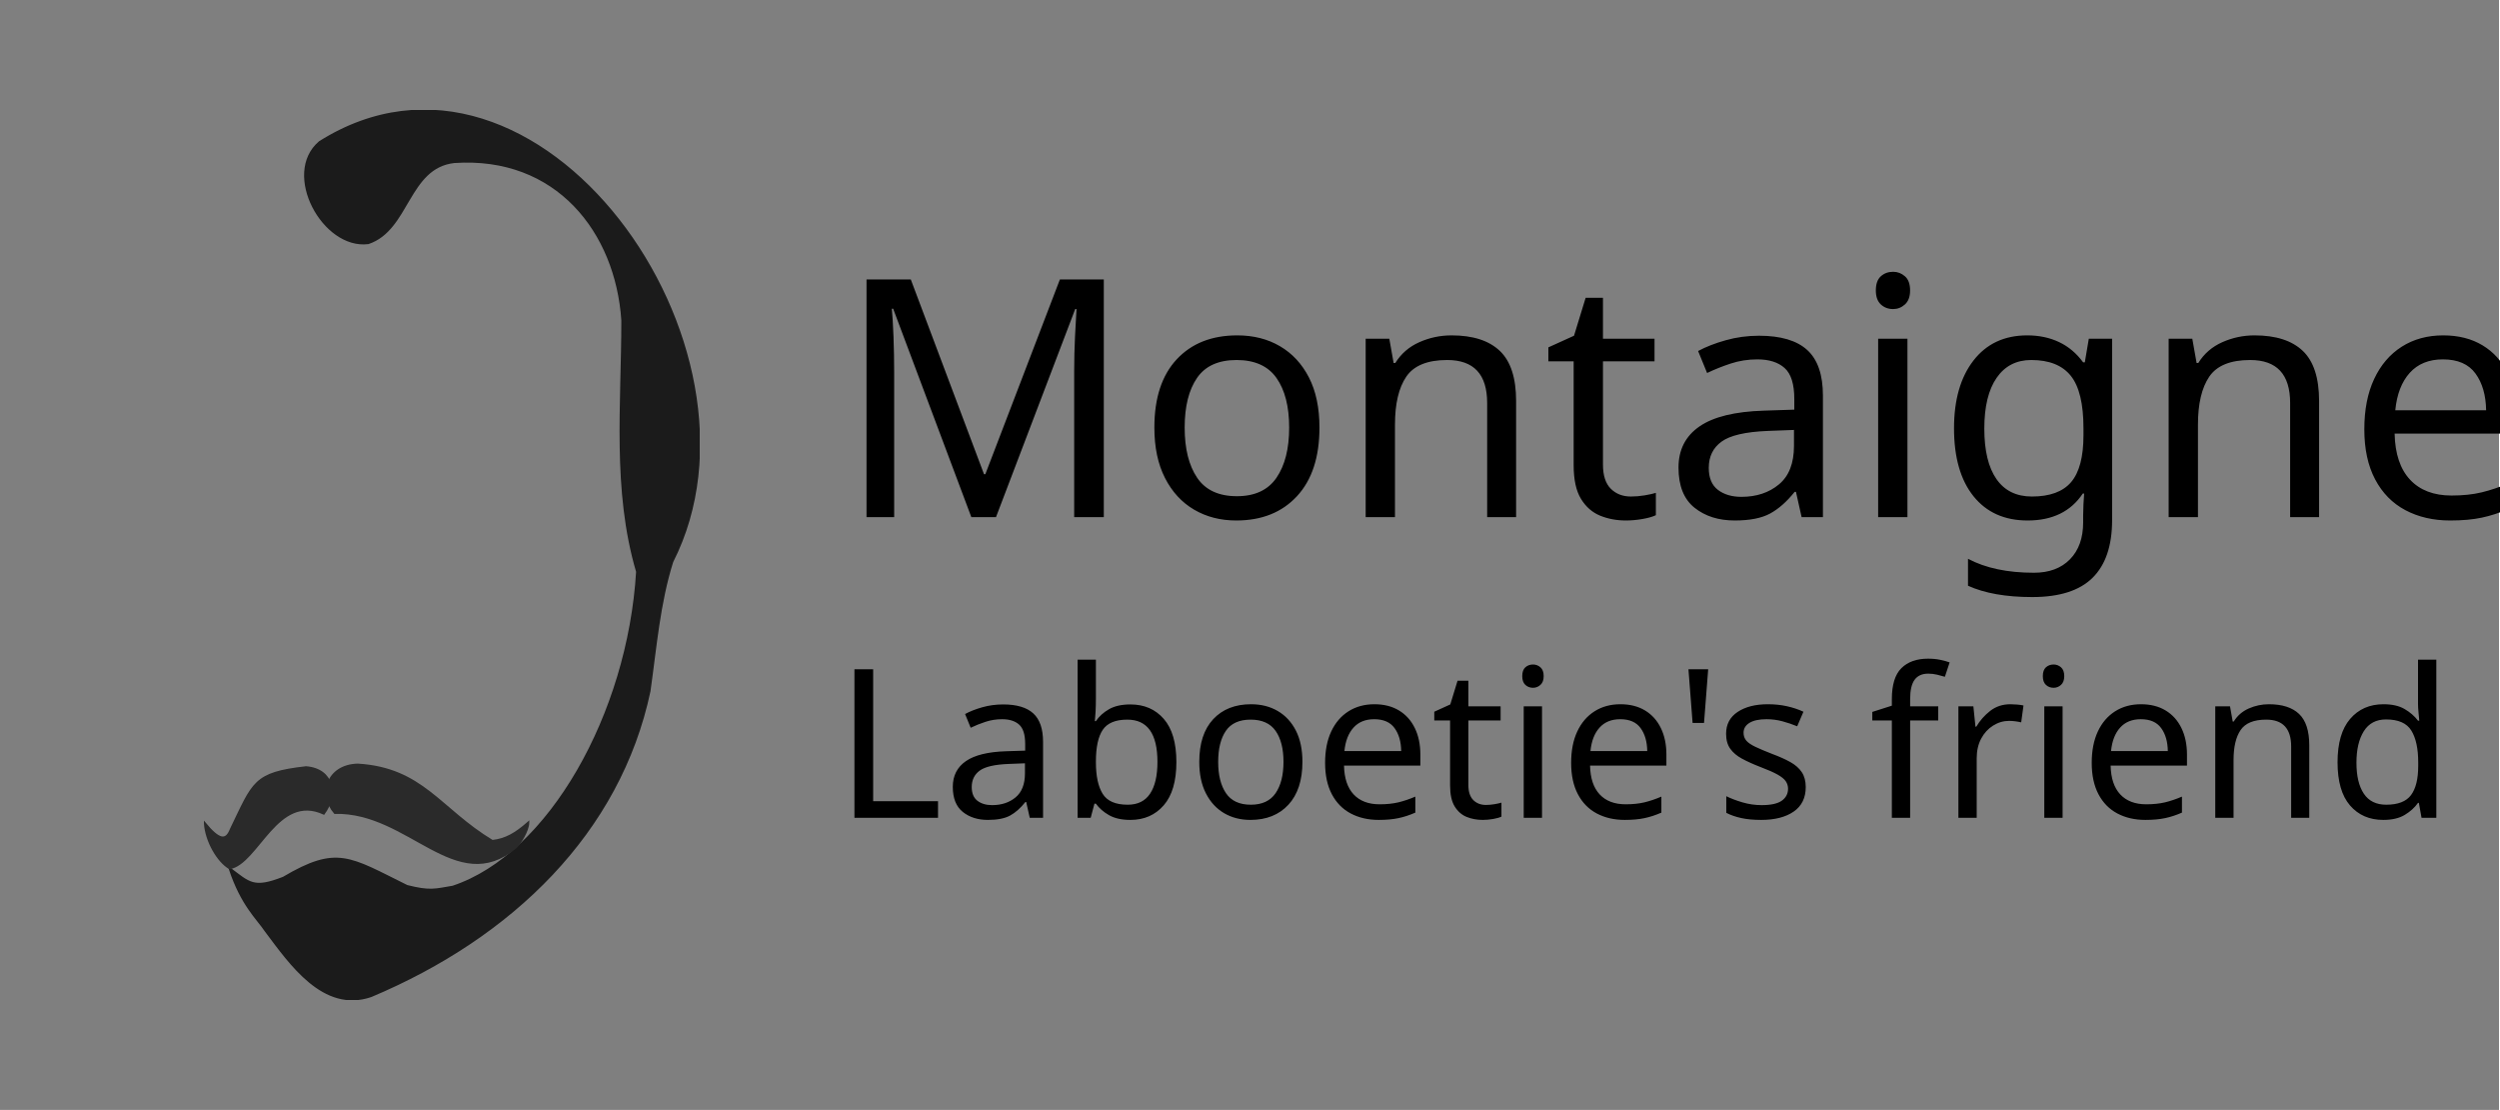
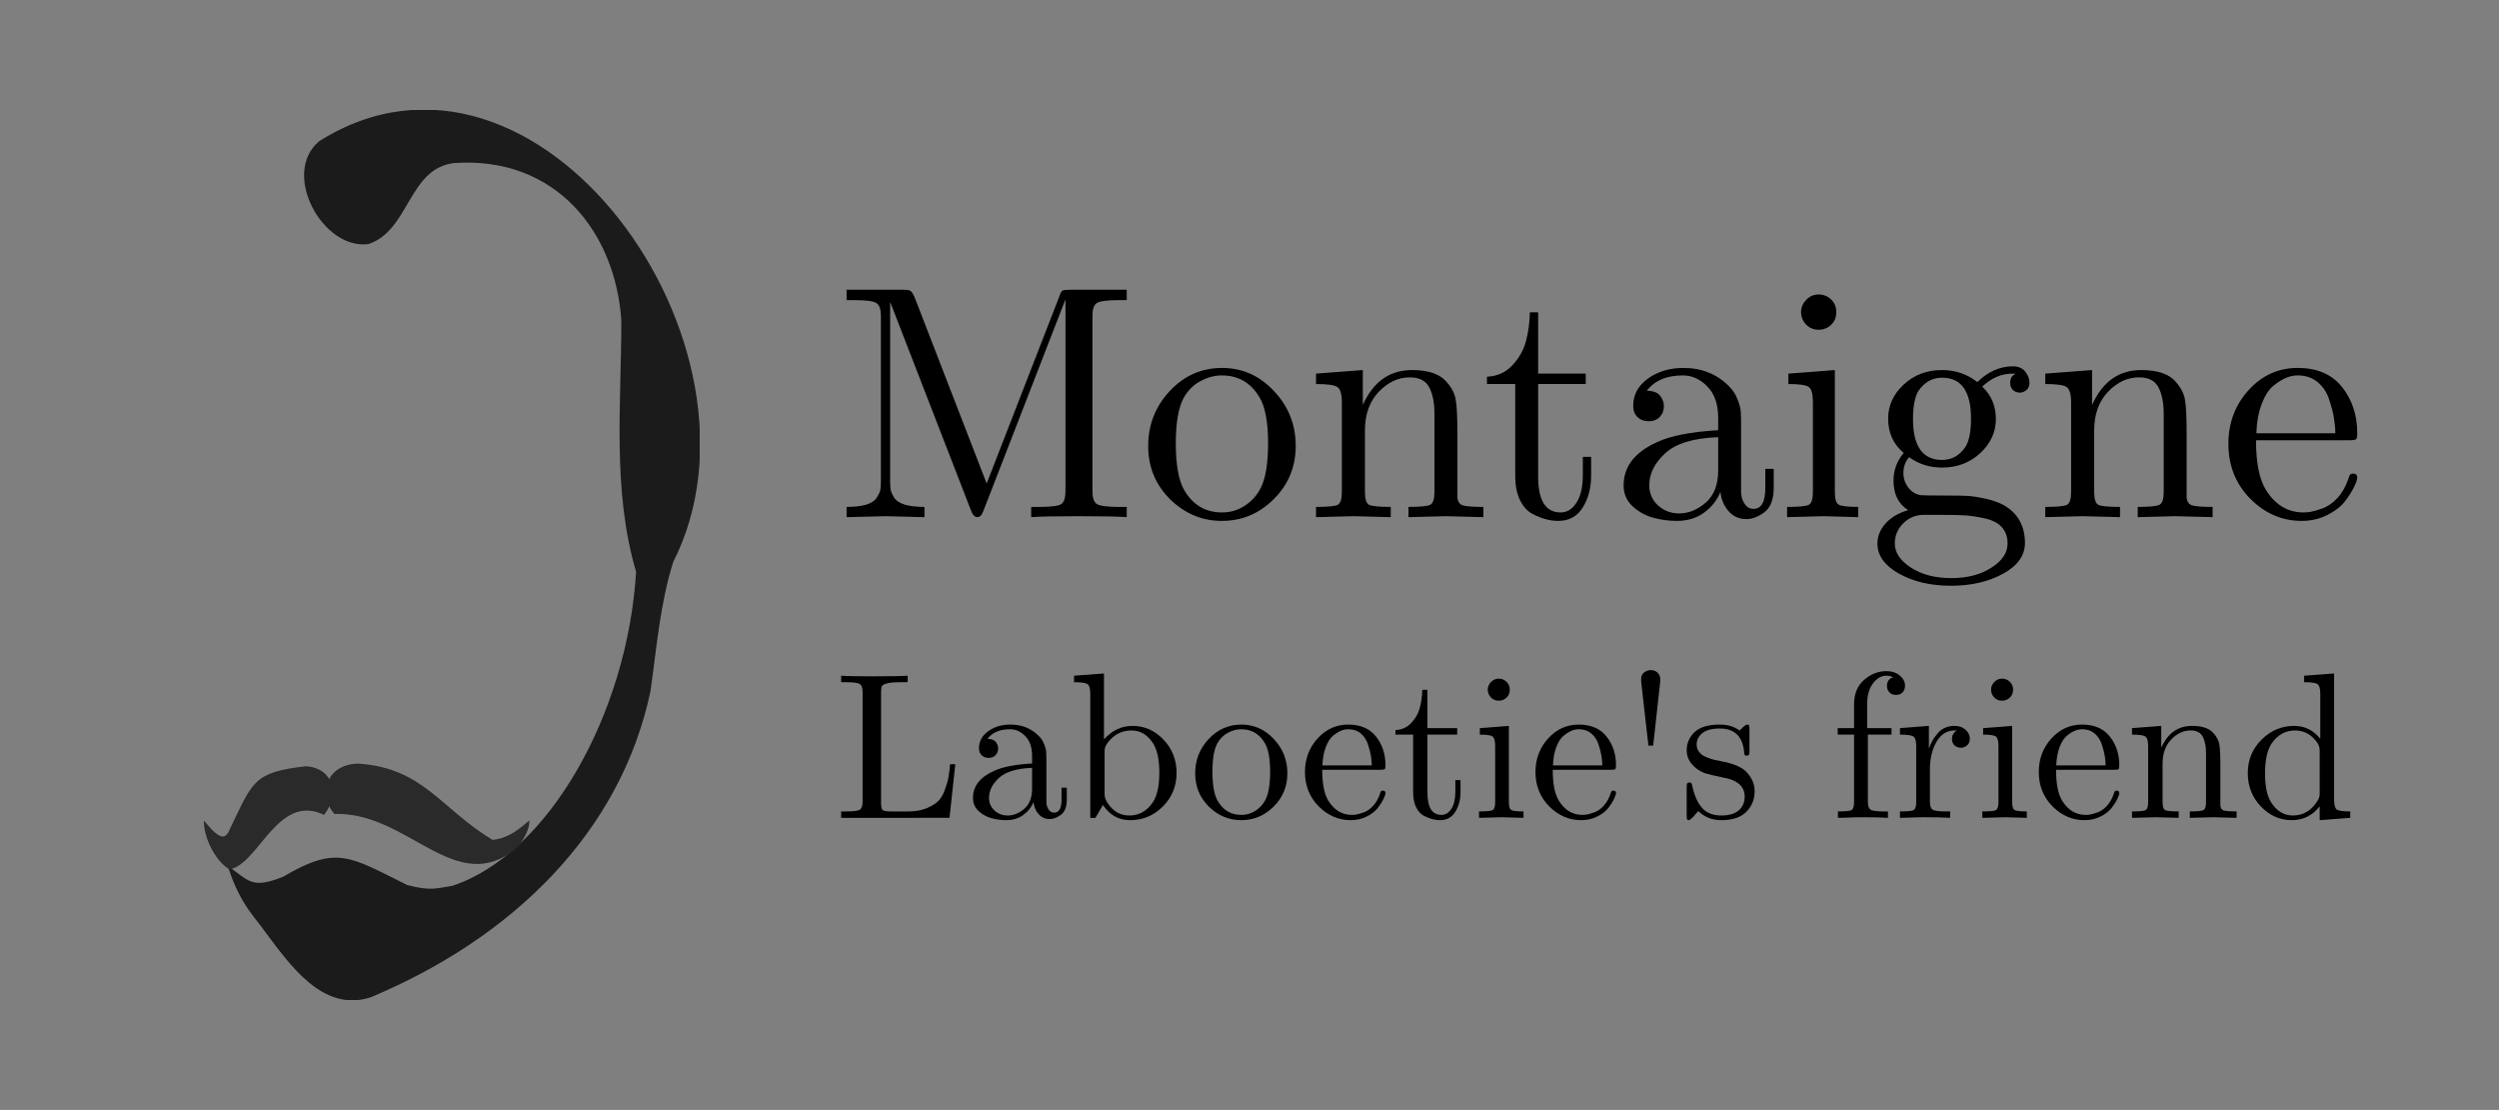
<svg xmlns="http://www.w3.org/2000/svg" version="1.1" id="svg2" width="1220.741" height="541.971" viewBox="0 0 1220.74 541.971">
  <defs id="defs6">
    <filter style="color-interpolation-filters:sRGB" id="filter860" x="-1.7517441e-05" width="1" y="-9.7486044e-06" height="1">
      <feGaussianBlur stdDeviation="0.002" id="feGaussianBlur862" />
    </filter>
    <filter style="color-interpolation-filters:sRGB" id="filter864" x="-3.465525e-06" width="1" y="-7.8057857e-06" height="1">
      <feGaussianBlur stdDeviation="0.002" id="feGaussianBlur866" />
    </filter>
  </defs>
  <g id="g10" transform="translate(-207.5828,-7.404772)">
-     <rect style="opacity:0.998;fill:#7f7f7f;fill-opacity:1;stroke:none;filter:url(#filter864)" id="rect843" width="1220.741" height="541.971" x="207.583" y="7.405" />
+     <path id="rect843" style="opacity:0.998;fill:#7f7f7f;fill-opacity:1;stroke:none;filter:url(#filter864)" d="M 207.583,7.405 H 1428.323 V 549.375 H 207.583 Z" />
    <g id="g850" style="filter:url(#filter860)" transform="translate(-15.91059,1.392405)">
      <path id="path14" style="fill:#1b1b1b;fill-opacity:1;stroke:#1b1b1b;stroke-width:1px;stroke-linecap:butt;stroke-linejoin:miter;stroke-opacity:1" d="m 379.641,75.41 c -18.199,15.453 1.823,52.106 23.741,49.306 19.816,-6.667 19.17,-36.997 41.965,-39.587 50.072,-3.43 79.26,34.074 82.164,77.303 0.006,40.97 -4.556,82.817 7.216,122.75 -4.209,69.501 -42.95,138.194 -90.016,153.82 -8.721,1.476 -11.17,2.513 -22.419,-0.346 -28.176,-13.887 -34.067,-19.566 -60.34,-4.041 -14.627,5.729 -16.649,2.68 -26.292,-4.574 5.92,17.924 13.479,24.31 17.73,30.66 11.951,15.881 28.168,39.618 51.298,31.705 68.82,-28.927 121.449,-80.026 136.061,-148.911 3.01,-21.134 4.701,-42.912 11.135,-63.241 C 605.133,175.403 485.928,8.44 379.641,75.41 Z" />
      <path id="path847" style="fill:#2a2a2a;fill-opacity:1;stroke:#2a2a2a;stroke-width:1.01px;stroke-linecap:butt;stroke-linejoin:miter;stroke-opacity:1" d="m 387.06,402.932 c 36.256,-0.919 59.146,41.205 88.345,16.876 2.282,-2.12 6.047,-8.255 6.127,-12.086 -6.161,5.402 -11.023,8.248 -17.543,8.947 -25.758,-15.553 -34.035,-35.322 -65.716,-37.285 -14.922,0.379 -19.104,14.546 -11.213,23.548 z" />
      <path id="path847-7" style="fill:#2a2a2a;fill-opacity:1;stroke:#2a2a2a;stroke-width:0.845px;stroke-linecap:butt;stroke-linejoin:miter;stroke-opacity:1" d="m 381.698,403.386 c -22.824,-10.566 -32.188,24.264 -46.037,26.655 -5.608,-3.171 -11.599,-13.08 -12.163,-22.194 7.094,8.575 10.401,9.009 12.709,3.07 11.145,-22.925 11.113,-27.405 36.772,-30.335 13.523,1.066 15.528,13.735 8.719,22.804 z" />
    </g>
-     <text xml:space="preserve" style="font-style:normal;font-weight:normal;font-size:60.958px;line-height:1.25;font-family:sans-serif;fill:#000000;fill-opacity:1;stroke:none;stroke-width:1.524" x="615.11" y="259.931" id="text835">
-       <tspan x="615.11" y="259.931" style="font-style:normal;font-variant:normal;font-weight:normal;font-stretch:normal;font-size:162.556px;font-family:'CMU Serif';-inkscape-font-specification:'CMU Serif, Normal';font-variant-ligatures:normal;font-variant-caps:normal;font-variant-numeric:normal;font-variant-east-asian:normal;opacity:0.999;stroke-width:1.524" id="tspan837">Montaigne</tspan>
-       <tspan x="615.11" y="406.751" style="font-style:normal;font-variant:normal;font-weight:normal;font-stretch:normal;font-size:101.597px;font-family:'CMU Serif';-inkscape-font-specification:'CMU Serif, Normal';font-variant-ligatures:normal;font-variant-caps:normal;font-variant-numeric:normal;font-variant-east-asian:normal;opacity:0.999;stroke-width:1.524" id="tspan839">Laboetie's friend</tspan>
-     </text>
+     <g aria-label="Montaigne Laboetie's friend" id="text835" style="font-style:normal;font-weight:normal;font-size:60.958px;line-height:1.25;font-family:sans-serif;fill:#000000;fill-opacity:1;stroke:none;stroke-width:1.524">
+       <path d="m 621.142,259.931 v -5 q 5.874,0 9.604,-1.111 3.731,-1.191 5.08,-3.334 1.429,-2.222 1.746,-3.651 0.317,-1.508 0.317,-3.969 v -81.278 q 0,-4.683 -2.064,-6.112 -1.984,-1.508 -10.795,-1.508 h -3.889 v -5.08 h 27.463 q 2.937,0 3.731,0.556 0.794,0.476 1.984,3.016 l 35.242,91.041 35.559,-91.517 q 0.794,-2.302 1.508,-2.699 0.794,-0.397 3.889,-0.397 h 27.463 v 5.08 h -3.889 q -8.81,0 -10.874,1.508 -1.984,1.429 -1.984,6.112 v 85.644 q 0,4.683 1.984,6.191 2.064,1.508 10.874,1.508 h 3.889 v 5 q -6.032,-0.476 -23.256,-0.476 -17.383,0 -23.415,0.476 v -5 h 3.969 q 8.81,0 10.795,-1.429 1.984,-1.508 1.984,-6.27 V 153.968 h -0.159 L 687.975,256.836 q -1.111,3.096 -2.937,3.096 -1.984,0 -3.254,-3.572 L 642.573,155.238 h -0.159 v 87.628 q 0,2.461 0.318,3.969 0.317,1.429 1.667,3.651 1.429,2.143 5.159,3.334 3.731,1.111 9.604,1.111 v 5 q -17.065,-0.476 -19.05,-0.476 -1.905,0 -18.97,0.476 z" style="font-style:normal;font-variant:normal;font-weight:normal;font-stretch:normal;font-size:162.556px;font-family:'CMU Serif';-inkscape-font-specification:'CMU Serif, Normal';font-variant-ligatures:normal;font-variant-caps:normal;font-variant-numeric:normal;font-variant-east-asian:normal;opacity:0.999;stroke-width:1.524" id="path894" />
+       <path d="m 779.174,251.2 q -10.715,-10.636 -10.715,-26.034 0,-15.478 10.477,-26.749 10.557,-11.35 25.637,-11.35 14.763,0 25.32,11.271 10.636,11.192 10.636,26.828 0,15.319 -10.715,25.955 -10.636,10.636 -25.399,10.636 -14.446,0 -25.241,-10.557 z m 2.778,-27.384 q 0,15.795 4.127,22.939 6.35,10.874 18.494,10.874 6.032,0 11.033,-3.254 5.08,-3.254 7.858,-8.731 3.572,-7.144 3.572,-21.828 0,-15.636 -4.286,-22.542 -6.35,-10.557 -18.335,-10.557 -5.239,0 -10.398,2.778 -5.08,2.699 -8.175,8.096 -3.889,7.144 -3.889,22.224 z" style="font-style:normal;font-variant:normal;font-weight:normal;font-stretch:normal;font-size:162.556px;font-family:'CMU Serif';-inkscape-font-specification:'CMU Serif, Normal';font-variant-ligatures:normal;font-variant-caps:normal;font-variant-numeric:normal;font-variant-east-asian:normal;opacity:0.999;stroke-width:1.524" id="path896" />
+       <path d="m 850.451,259.931 v -5 q 8.652,0 10.636,-1.032 1.984,-1.111 1.984,-6.35 v -43.576 q 0,-6.032 -2.143,-7.54 -2.064,-1.508 -10.477,-1.508 v -5.08 l 22.859,-1.746 v 17.065 q 7.62,-17.065 24.05,-17.065 12.223,0 17.065,6.032 3.572,4.048 4.286,8.572 0.794,4.524 0.794,16.271 v 31.035 q 0.159,3.413 2.778,4.207 2.619,0.714 9.922,0.714 v 5 q -16.589,-0.476 -18.256,-0.476 -1.27,0 -18.335,0.476 v -5 q 8.652,0 10.636,-1.032 2.064,-1.111 2.064,-6.35 v -37.861 q 0,-8.255 -2.54,-13.097 -2.54,-4.921 -9.525,-4.921 -8.414,0 -15.16,7.064 -6.747,7.064 -6.747,18.97 v 29.844 q 0,5.239 1.984,6.35 2.064,1.032 10.636,1.032 v 5 q -16.589,-0.476 -18.176,-0.476 -1.27,0 -18.335,0.476 z" style="font-style:normal;font-variant:normal;font-weight:normal;font-stretch:normal;font-size:162.556px;font-family:'CMU Serif';-inkscape-font-specification:'CMU Serif, Normal';font-variant-ligatures:normal;font-variant-caps:normal;font-variant-numeric:normal;font-variant-east-asian:normal;opacity:0.999;stroke-width:1.524" id="path898" />
+       <path d="m 933.952,194.925 v -3.572 q 7.461,-0.317 12.382,-5.556 5,-5.318 6.667,-11.827 1.746,-6.509 1.905,-14.049 h 4.048 v 29.924 h 23.256 v 5.08 h -23.256 v 45.163 q 0,17.541 10.953,17.541 4.683,0 7.779,-4.762 3.096,-4.842 3.096,-13.414 v -8.969 h 4.048 v 9.287 q 0,8.81 -4.048,15.398 -4.048,6.588 -12.065,6.588 -2.937,0 -5.874,-0.794 -2.857,-0.714 -6.667,-2.619 -3.731,-1.984 -6.112,-6.747 -2.302,-4.842 -2.302,-11.827 V 194.925 Z" style="font-style:normal;font-variant:normal;font-weight:normal;font-stretch:normal;font-size:162.556px;font-family:'CMU Serif';-inkscape-font-specification:'CMU Serif, Normal';font-variant-ligatures:normal;font-variant-caps:normal;font-variant-numeric:normal;font-variant-east-asian:normal;opacity:0.999;stroke-width:1.524" id="path900" />
+       <path d="m 1000.704,244.453 q 0,-13.811 16.271,-21.113 9.763,-4.683 29.924,-5.874 v -5.953 q 0,-10.08 -5.318,-15.398 -5.239,-5.397 -11.906,-5.397 -11.906,0 -17.621,7.461 4.842,0.159 6.588,2.619 1.746,2.381 1.746,4.842 0,3.254 -2.064,5.397 -1.984,2.064 -5.397,2.064 -3.254,0 -5.397,-1.984 -2.143,-2.064 -2.143,-5.635 0,-7.937 7.144,-13.176 7.223,-5.239 17.462,-5.239 13.335,0 22.224,8.969 2.778,2.778 4.127,6.35 1.429,3.572 1.587,5.953 0.159,2.302 0.159,6.905 v 32.464 q 0,0.952 0.318,2.54 0.318,1.587 1.746,3.651 1.508,1.984 3.969,1.984 5.874,0 5.794,-10.398 v -9.128 h 4.127 v 9.128 q 0,8.652 -4.604,12.065 -4.524,3.334 -8.731,3.334 -5.397,0 -8.81,-3.969 -3.413,-3.969 -3.889,-9.366 -2.461,6.191 -8.096,10.239 -5.556,3.969 -13.176,3.969 -5.874,0 -11.43,-1.508 -5.477,-1.429 -10.08,-5.477 -4.524,-4.127 -4.524,-10.318 z m 12.541,-0.159 q 0,6.032 4.286,9.922 4.286,3.889 10.319,3.889 6.826,0 12.938,-5.239 6.112,-5.318 6.112,-15.716 v -16.271 q -18.018,0.635 -25.876,7.858 -7.779,7.144 -7.779,15.557 z" style="font-style:normal;font-variant:normal;font-weight:normal;font-stretch:normal;font-size:162.556px;font-family:'CMU Serif';-inkscape-font-specification:'CMU Serif, Normal';font-variant-ligatures:normal;font-variant-caps:normal;font-variant-numeric:normal;font-variant-east-asian:normal;opacity:0.999;stroke-width:1.524" id="path902" />
+       <path d="m 1080.554,259.931 v -5 q 8.652,0 10.636,-1.032 1.984,-1.111 1.984,-6.35 v -43.735 q 0,-6.032 -2.064,-7.461 -1.984,-1.429 -9.922,-1.429 v -5.08 l 22.701,-1.746 v 59.609 q 0,4.842 1.746,6.032 1.746,1.191 9.684,1.191 v 5 q -16.589,-0.476 -16.907,-0.476 -2.222,0 -17.859,0.476 z m 6.826,-100.169 q 0,-3.254 2.461,-5.874 2.54,-2.699 6.112,-2.699 3.572,0 6.112,2.461 2.54,2.381 2.54,6.191 0,3.731 -2.54,6.191 -2.54,2.381 -6.112,2.381 -3.731,0 -6.191,-2.619 -2.381,-2.619 -2.381,-6.032 z" style="font-style:normal;font-variant:normal;font-weight:normal;font-stretch:normal;font-size:162.556px;font-family:'CMU Serif';-inkscape-font-specification:'CMU Serif, Normal';font-variant-ligatures:normal;font-variant-caps:normal;font-variant-numeric:normal;font-variant-east-asian:normal;opacity:0.999;stroke-width:1.524" id="path904" />
+       <path d="m 1124.685,272.79 q 0,-5.239 3.969,-9.763 4.048,-4.524 11.033,-6.509 -7.144,-4.524 -7.144,-14.446 0,-7.62 5,-13.493 -7.62,-6.35 -7.62,-16.748 0,-9.604 7.62,-16.668 7.62,-7.064 18.732,-7.064 9.763,0 17.224,5.874 7.779,-7.62 17.224,-7.699 4.207,0 6.191,2.619 2.064,2.619 2.064,5.397 0,2.461 -1.587,3.651 -1.508,1.191 -3.095,1.191 -1.984,0 -3.413,-1.27 -1.349,-1.349 -1.349,-3.413 0,-3.413 2.619,-4.445 -0.476,-0.159 -1.587,-0.159 -7.937,0 -14.684,6.35 6.667,6.191 6.667,15.795 0,9.604 -7.62,16.668 -7.62,7.064 -18.653,7.064 -9.128,0 -16.113,-5.08 -2.778,3.254 -2.778,7.699 0,4.048 2.461,7.223 2.461,3.175 6.191,3.651 1.111,0.159 12.144,0.159 6.509,0 10.08,0.159 3.572,0.159 8.652,1.27 5.159,1.032 9.207,3.096 10.557,5.874 10.636,18.573 0,9.287 -10.715,15.081 -10.636,5.874 -25.399,5.874 -14.922,0 -25.479,-5.953 -10.477,-5.874 -10.477,-14.684 z m 8.493,0 q 0,6.667 7.858,11.747 7.858,5.159 19.764,5.159 11.668,0 19.526,-5.08 7.937,-5 7.937,-11.827 0,-4.842 -2.778,-7.937 -2.778,-3.096 -8.493,-4.366 -5.635,-1.191 -9.604,-1.429 -3.969,-0.238 -11.271,-0.238 h -9.604 q -5.556,0.317 -9.445,4.366 -3.889,4.048 -3.889,9.604 z m 8.89,-60.8 q 0,20.002 14.208,20.002 7.144,0 11.509,-6.509 2.619,-4.366 2.619,-13.652 0,-20.002 -14.128,-20.002 -7.144,0 -11.588,6.509 -2.619,4.366 -2.619,13.652 z" style="font-style:normal;font-variant:normal;font-weight:normal;font-stretch:normal;font-size:162.556px;font-family:'CMU Serif';-inkscape-font-specification:'CMU Serif, Normal';font-variant-ligatures:normal;font-variant-caps:normal;font-variant-numeric:normal;font-variant-east-asian:normal;opacity:0.999;stroke-width:1.524" id="path906" />
+       <path d="m 1206.677,259.931 v -5 q 8.652,0 10.636,-1.032 1.984,-1.111 1.984,-6.35 v -43.576 q 0,-6.032 -2.143,-7.54 -2.064,-1.508 -10.477,-1.508 v -5.08 l 22.86,-1.746 v 17.065 q 7.62,-17.065 24.05,-17.065 12.223,0 17.065,6.032 3.572,4.048 4.286,8.572 0.794,4.524 0.794,16.271 v 31.035 q 0.159,3.413 2.778,4.207 2.619,0.714 9.922,0.714 v 5 q -16.589,-0.476 -18.256,-0.476 -1.27,0 -18.335,0.476 v -5 q 8.652,0 10.636,-1.032 2.064,-1.111 2.064,-6.35 v -37.861 q 0,-8.255 -2.54,-13.097 -2.54,-4.921 -9.525,-4.921 -8.414,0 -15.16,7.064 -6.747,7.064 -6.747,18.97 v 29.844 q 0,5.239 1.984,6.35 2.064,1.032 10.636,1.032 v 5 q -16.589,-0.476 -18.176,-0.476 -1.27,0 -18.335,0.476 z" style="font-style:normal;font-variant:normal;font-weight:normal;font-stretch:normal;font-size:162.556px;font-family:'CMU Serif';-inkscape-font-specification:'CMU Serif, Normal';font-variant-ligatures:normal;font-variant-caps:normal;font-variant-numeric:normal;font-variant-east-asian:normal;opacity:0.999;stroke-width:1.524" id="path908" />
+       <path d="m 1296.131,224.134 q 0,-15.319 9.842,-26.193 9.842,-10.874 23.971,-10.874 14.287,0 21.669,9.287 7.461,9.287 7.461,22.621 0,2.461 -0.635,2.937 -0.635,0.476 -3.413,0.476 h -45.401 q 0,16.589 4.921,24.368 6.826,10.874 18.335,10.874 1.587,0 3.492,-0.317 1.905,-0.317 5.794,-1.667 3.889,-1.429 7.302,-5.159 3.413,-3.731 5.397,-9.604 0.476,-2.302 2.064,-2.222 2.143,0 2.143,1.905 0,1.429 -1.587,4.683 -1.508,3.175 -4.445,6.985 -2.937,3.81 -8.652,6.667 -5.636,2.857 -12.462,2.857 -14.287,0 -25.082,-10.795 -10.715,-10.874 -10.715,-26.828 z m 13.652,-5.159 h 38.575 q 0,-3.413 -0.635,-7.223 -0.556,-3.81 -2.302,-9.049 -1.667,-5.318 -5.636,-8.652 -3.969,-3.334 -9.842,-3.334 -2.619,0 -5.477,1.111 -2.778,1.111 -6.191,3.81 -3.413,2.699 -5.794,8.81 -2.381,6.112 -2.699,14.525 z" style="font-style:normal;font-variant:normal;font-weight:normal;font-stretch:normal;font-size:162.556px;font-family:'CMU Serif';-inkscape-font-specification:'CMU Serif, Normal';font-variant-ligatures:normal;font-variant-caps:normal;font-variant-numeric:normal;font-variant-east-asian:normal;opacity:0.999;stroke-width:1.524" id="path910" />
+       <path d="m 618.483,406.751 v -3.125 h 2.431 q 5.506,0 6.747,-0.893 1.29,-0.943 1.29,-3.919 v -53.527 q 0,-2.927 -1.29,-3.82 -1.29,-0.943 -6.747,-0.943 h -2.431 v -3.175 q 3.572,0.298 15.428,0.298 13.394,0 17.065,-0.298 v 3.175 h -3.373 q -4.663,0 -6.796,0.595 -2.133,0.595 -2.48,1.439 -0.347,0.794 -0.347,2.828 v 54.172 q 0,2.629 0.744,3.373 0.794,0.695 4.217,0.695 h 8.334 q 5.159,0 8.88,-1.538 3.721,-1.538 5.705,-3.473 1.984,-1.935 3.274,-5.556 1.339,-3.671 1.736,-6.003 0.446,-2.332 0.843,-6.499 h 2.53 l -2.828,26.193 z" style="font-style:normal;font-variant:normal;font-weight:normal;font-stretch:normal;font-size:101.597px;font-family:'CMU Serif';-inkscape-font-specification:'CMU Serif, Normal';font-variant-ligatures:normal;font-variant-caps:normal;font-variant-numeric:normal;font-variant-east-asian:normal;opacity:0.999;stroke-width:1.524" id="path912" />
+       <path d="m 682.874,397.077 q 0,-8.632 10.17,-13.196 6.102,-2.927 18.702,-3.671 v -3.721 q 0,-6.3 -3.324,-9.624 -3.274,-3.373 -7.441,-3.373 -7.441,0 -11.013,4.663 3.026,0.099 4.117,1.637 1.091,1.488 1.091,3.026 0,2.034 -1.29,3.373 -1.24,1.29 -3.373,1.29 -2.034,0 -3.373,-1.24 -1.339,-1.29 -1.339,-3.522 0,-4.961 4.465,-8.235 4.514,-3.274 10.914,-3.274 8.334,0 13.89,5.606 1.736,1.736 2.58,3.969 0.893,2.232 0.992,3.721 0.099,1.439 0.099,4.316 v 20.29 q 0,0.595 0.198,1.587 0.198,0.992 1.091,2.282 0.943,1.24 2.48,1.24 3.671,0 3.621,-6.499 v -5.705 h 2.58 v 5.705 q 0,5.407 -2.877,7.54 -2.828,2.084 -5.457,2.084 -3.373,0 -5.506,-2.48 -2.133,-2.48 -2.431,-5.854 -1.538,3.869 -5.06,6.399 -3.473,2.48 -8.235,2.48 -3.671,0 -7.144,-0.943 -3.423,-0.893 -6.3,-3.423 -2.828,-2.58 -2.828,-6.449 z m 7.838,-0.099 q 0,3.77 2.679,6.201 2.679,2.431 6.449,2.431 4.266,0 8.086,-3.274 3.82,-3.324 3.82,-9.822 v -10.17 q -11.261,0.397 -16.172,4.911 -4.862,4.465 -4.862,9.723 z" style="font-style:normal;font-variant:normal;font-weight:normal;font-stretch:normal;font-size:101.597px;font-family:'CMU Serif';-inkscape-font-specification:'CMU Serif, Normal';font-variant-ligatures:normal;font-variant-caps:normal;font-variant-numeric:normal;font-variant-east-asian:normal;opacity:0.999;stroke-width:1.524" id="path914" />
+       <path d="m 732.234,340.524 v -3.175 l 14.634,-1.091 v 32.196 q 5.903,-6.598 13.94,-6.598 8.731,0 15.13,6.697 6.399,6.697 6.399,16.271 0,9.674 -6.697,16.371 -6.697,6.697 -15.974,6.697 -8.433,0 -13.295,-7.441 -3.572,6.201 -3.671,6.3 h -2.53 v -60.571 q 0,-3.77 -1.339,-4.713 -1.339,-0.943 -6.598,-0.943 z m 14.932,54.668 q 0,2.133 1.439,4.266 4.018,6.151 10.566,6.151 0.05,0 0.099,0 7.094,0 11.509,-6.499 3.125,-4.862 3.125,-14.386 0,-9.425 -2.927,-14.138 -4.068,-6.499 -10.666,-6.499 -7.441,0 -12.005,6.499 -1.141,1.637 -1.141,3.671 z" style="font-style:normal;font-variant:normal;font-weight:normal;font-stretch:normal;font-size:101.597px;font-family:'CMU Serif';-inkscape-font-specification:'CMU Serif, Normal';font-variant-ligatures:normal;font-variant-caps:normal;font-variant-numeric:normal;font-variant-east-asian:normal;opacity:0.999;stroke-width:1.524" id="path916" />
+       <path d="m 798.114,401.294 q -6.697,-6.647 -6.697,-16.271 0,-9.674 6.548,-16.718 6.598,-7.094 16.023,-7.094 9.227,0 15.825,7.044 6.647,6.995 6.647,16.767 0,9.574 -6.697,16.222 -6.647,6.647 -15.875,6.647 -9.029,0 -15.775,-6.598 z m 1.736,-17.115 q 0,9.872 2.58,14.337 3.969,6.796 11.559,6.796 3.77,0 6.896,-2.034 3.175,-2.034 4.911,-5.457 2.232,-4.465 2.232,-13.642 0,-9.773 -2.679,-14.089 -3.969,-6.598 -11.459,-6.598 -3.274,0 -6.499,1.736 -3.175,1.687 -5.11,5.06 -2.431,4.465 -2.431,13.89 z" style="font-style:normal;font-variant:normal;font-weight:normal;font-stretch:normal;font-size:101.597px;font-family:'CMU Serif';-inkscape-font-specification:'CMU Serif, Normal';font-variant-ligatures:normal;font-variant-caps:normal;font-variant-numeric:normal;font-variant-east-asian:normal;opacity:0.999;stroke-width:1.524" id="path918" />
+       <path d="m 845.043,384.378 q 0,-9.574 6.151,-16.371 6.151,-6.796 14.982,-6.796 8.929,0 13.543,5.804 4.663,5.804 4.663,14.138 0,1.538 -0.397,1.835 -0.397,0.298 -2.133,0.298 h -28.376 q 0,10.368 3.076,15.23 4.266,6.796 11.459,6.796 0.992,0 2.183,-0.198 1.191,-0.198 3.621,-1.042 2.431,-0.893 4.564,-3.225 2.133,-2.332 3.373,-6.003 0.298,-1.439 1.29,-1.389 1.339,0 1.339,1.191 0,0.893 -0.992,2.927 -0.943,1.984 -2.778,4.365 -1.835,2.381 -5.407,4.167 -3.522,1.786 -7.788,1.786 -8.929,0 -15.676,-6.747 -6.697,-6.796 -6.697,-16.767 z m 8.533,-3.225 h 24.109 q 0,-2.133 -0.397,-4.514 -0.347,-2.381 -1.439,-5.655 -1.042,-3.324 -3.522,-5.407 -2.48,-2.084 -6.151,-2.084 -1.637,0 -3.423,0.695 -1.736,0.695 -3.869,2.381 -2.133,1.687 -3.621,5.506 -1.488,3.82 -1.687,9.078 z" style="font-style:normal;font-variant:normal;font-weight:normal;font-stretch:normal;font-size:101.597px;font-family:'CMU Serif';-inkscape-font-specification:'CMU Serif, Normal';font-variant-ligatures:normal;font-variant-caps:normal;font-variant-numeric:normal;font-variant-east-asian:normal;opacity:0.999;stroke-width:1.524" id="path920" />
+       <path d="m 889.243,366.122 v -2.232 q 4.663,-0.198 7.739,-3.473 3.125,-3.324 4.167,-7.392 1.091,-4.068 1.191,-8.781 h 2.53 v 18.702 h 14.535 v 3.175 h -14.535 v 28.227 q 0,10.963 6.846,10.963 2.927,0 4.862,-2.976 1.935,-3.026 1.935,-8.384 v -5.606 h 2.53 v 5.804 q 0,5.506 -2.53,9.624 -2.53,4.117 -7.54,4.117 -1.835,0 -3.671,-0.496 -1.786,-0.446 -4.167,-1.637 -2.332,-1.24 -3.82,-4.217 -1.439,-3.026 -1.439,-7.392 v -28.028 z" style="font-style:normal;font-variant:normal;font-weight:normal;font-stretch:normal;font-size:101.597px;font-family:'CMU Serif';-inkscape-font-specification:'CMU Serif, Normal';font-variant-ligatures:normal;font-variant-caps:normal;font-variant-numeric:normal;font-variant-east-asian:normal;opacity:0.999;stroke-width:1.524" id="path922" />
+       <path d="m 930.071,406.751 v -3.125 q 5.407,0 6.647,-0.645 1.24,-0.695 1.24,-3.969 v -27.334 q 0,-3.77 -1.29,-4.663 -1.24,-0.893 -6.201,-0.893 v -3.175 l 14.188,-1.091 v 37.256 q 0,3.026 1.091,3.77 1.091,0.744 6.052,0.744 v 3.125 q -10.368,-0.298 -10.566,-0.298 -1.389,0 -11.162,0.298 z m 4.266,-62.605 q 0,-2.034 1.538,-3.671 1.587,-1.687 3.82,-1.687 2.232,0 3.82,1.538 1.587,1.488 1.587,3.869 0,2.332 -1.587,3.869 -1.587,1.488 -3.82,1.488 -2.332,0 -3.869,-1.637 -1.488,-1.637 -1.488,-3.77 z" style="font-style:normal;font-variant:normal;font-weight:normal;font-stretch:normal;font-size:101.597px;font-family:'CMU Serif';-inkscape-font-specification:'CMU Serif, Normal';font-variant-ligatures:normal;font-variant-caps:normal;font-variant-numeric:normal;font-variant-east-asian:normal;opacity:0.999;stroke-width:1.524" id="path924" />
+       <path d="m 957.653,384.378 q 0,-9.574 6.151,-16.371 6.151,-6.796 14.982,-6.796 8.929,0 13.543,5.804 4.663,5.804 4.663,14.138 0,1.538 -0.397,1.835 -0.397,0.298 -2.133,0.298 h -28.376 q 0,10.368 3.076,15.23 4.266,6.796 11.459,6.796 0.992,0 2.183,-0.198 1.191,-0.198 3.621,-1.042 2.431,-0.893 4.564,-3.225 2.133,-2.332 3.373,-6.003 0.298,-1.439 1.29,-1.389 1.339,0 1.339,1.191 0,0.893 -0.992,2.927 -0.943,1.984 -2.778,4.365 -1.835,2.381 -5.407,4.167 -3.522,1.786 -7.788,1.786 -8.929,0 -15.676,-6.747 -6.697,-6.796 -6.697,-16.767 z m 8.533,-3.225 h 24.109 q 0,-2.133 -0.397,-4.514 -0.347,-2.381 -1.439,-5.655 -1.042,-3.324 -3.522,-5.407 -2.48,-2.084 -6.151,-2.084 -1.637,0 -3.423,0.695 -1.736,0.695 -3.869,2.381 -2.133,1.687 -3.621,5.506 -1.488,3.82 -1.687,9.078 z" style="font-style:normal;font-variant:normal;font-weight:normal;font-stretch:normal;font-size:101.597px;font-family:'CMU Serif';-inkscape-font-specification:'CMU Serif, Normal';font-variant-ligatures:normal;font-variant-caps:normal;font-variant-numeric:normal;font-variant-east-asian:normal;opacity:0.999;stroke-width:1.524" id="path926" />
+       <path d="m 1009.245,339.284 q 0,-2.53 1.538,-3.572 1.538,-1.091 3.175,-1.091 2.034,0 3.324,1.24 1.339,1.191 1.339,3.423 0,0.992 -0.099,1.538 l -3.373,30.658 h -2.332 l -3.473,-30.658 q -0.099,-0.546 -0.099,-1.538 z" style="font-style:normal;font-variant:normal;font-weight:normal;font-stretch:normal;font-size:101.597px;font-family:'CMU Serif';-inkscape-font-specification:'CMU Serif, Normal';font-variant-ligatures:normal;font-variant-caps:normal;font-variant-numeric:normal;font-variant-east-asian:normal;opacity:0.999;stroke-width:1.524" id="path928" />
+       <path d="M 1031.519,405.412 V 392.017 q 0,-1.141 0.05,-1.538 0.05,-0.397 0.347,-0.695 0.298,-0.298 0.893,-0.298 0.695,0 0.943,0.298 0.298,0.298 0.496,1.439 1.538,6.995 4.812,10.715 3.324,3.671 9.326,3.671 5.705,0 8.582,-2.53 2.877,-2.53 2.877,-6.697 0,-7.441 -10.566,-9.326 -6.102,-1.24 -8.632,-2.034 -2.53,-0.843 -4.762,-2.679 -4.365,-3.572 -4.365,-8.632 0,-5.06 3.82,-8.781 3.869,-3.721 12.402,-3.721 5.705,0 9.574,2.877 1.141,-0.893 1.736,-1.637 1.339,-1.24 2.034,-1.24 0.794,0 0.943,0.546 0.149,0.496 0.149,1.935 v 10.219 q 0,1.141 -0.05,1.538 -0.05,0.397 -0.347,0.695 -0.298,0.248 -0.943,0.248 -1.141,0 -1.191,-0.943 -0.794,-12.303 -11.906,-12.303 -6.003,0 -8.681,2.332 -2.679,2.282 -2.679,5.407 0,1.736 0.794,3.076 0.843,1.29 1.885,2.084 1.091,0.744 3.076,1.488 1.984,0.695 3.175,0.943 1.24,0.248 3.572,0.744 8.136,1.538 11.559,4.862 4.266,4.266 4.266,9.674 0,6.003 -4.068,10.07 -4.068,4.068 -12.253,4.068 -6.598,0 -11.211,-4.415 -0.595,0.595 -1.042,1.141 -0.447,0.496 -0.645,0.695 -0.149,0.198 -0.199,0.347 -0.05,0.099 -0.149,0.198 -2.034,2.034 -2.53,2.034 -0.794,0 -0.943,-0.546 -0.149,-0.496 -0.149,-1.935 z" style="font-style:normal;font-variant:normal;font-weight:normal;font-stretch:normal;font-size:101.597px;font-family:'CMU Serif';-inkscape-font-specification:'CMU Serif, Normal';font-variant-ligatures:normal;font-variant-caps:normal;font-variant-numeric:normal;font-variant-east-asian:normal;opacity:0.999;stroke-width:1.524" id="path930" />
+       <path d="m 1105.286,366.122 v -3.175 h 7.987 v -11.658 q 0,-7.54 4.862,-11.856 4.911,-4.316 10.914,-4.316 3.969,0 6.548,2.133 2.58,2.133 2.58,5.01 0,1.935 -1.191,3.225 -1.141,1.24 -3.274,1.24 -2.034,0 -3.224,-1.29 -1.141,-1.29 -1.141,-3.076 0,-3.274 3.026,-4.266 -1.538,-0.695 -3.324,-0.744 -3.671,0 -6.548,3.77 -2.828,3.77 -2.828,10.07 v 11.757 h 11.906 v 3.175 h -11.559 v 32.692 q 0,2.927 1.191,3.869 1.24,0.943 6.499,0.943 h 2.133 v 3.125 q -4.068,-0.298 -12.898,-0.298 -1.24,0 -3.175,0.05 -1.885,0.05 -4.465,0.149 -2.53,0.099 -3.919,0.099 v -3.125 q 5.407,0 6.647,-0.645 1.24,-0.695 1.24,-3.969 v -32.89 z" style="font-style:normal;font-variant:normal;font-weight:normal;font-stretch:normal;font-size:101.597px;font-family:'CMU Serif';-inkscape-font-specification:'CMU Serif, Normal';font-variant-ligatures:normal;font-variant-caps:normal;font-variant-numeric:normal;font-variant-east-asian:normal;opacity:0.999;stroke-width:1.524" id="path932" />
+       <path d="m 1135.695,406.751 v -3.125 q 5.407,0 6.647,-0.645 1.29,-0.695 1.29,-3.969 v -27.235 q 0,-3.77 -1.339,-4.713 -1.29,-0.943 -6.598,-0.943 v -3.175 l 14.138,-1.091 v 11.162 q 1.439,-4.365 4.465,-7.739 3.076,-3.423 8.037,-3.423 3.274,0 5.358,1.835 2.133,1.835 2.133,4.365 0,2.232 -1.389,3.373 -1.339,1.091 -2.977,1.091 -1.835,0 -3.125,-1.141 -1.24,-1.191 -1.24,-3.225 0,-1.24 0.546,-2.183 0.595,-0.992 1.042,-1.339 0.446,-0.347 0.744,-0.446 -0.199,-0.099 -1.091,-0.099 -5.606,0 -8.83,5.606 -3.175,5.556 -3.175,13.493 v 15.626 q 0,2.927 1.191,3.869 1.24,0.943 6.548,0.943 h 2.133 v 3.125 q -4.068,-0.298 -12.898,-0.298 -1.24,0 -3.175,0.05 -1.935,0.05 -4.465,0.149 -2.53,0.099 -3.969,0.099 z" style="font-style:normal;font-variant:normal;font-weight:normal;font-stretch:normal;font-size:101.597px;font-family:'CMU Serif';-inkscape-font-specification:'CMU Serif, Normal';font-variant-ligatures:normal;font-variant-caps:normal;font-variant-numeric:normal;font-variant-east-asian:normal;opacity:0.999;stroke-width:1.524" id="path934" />
+       <path d="m 1175.928,406.751 v -3.125 q 5.407,0 6.647,-0.645 1.24,-0.695 1.24,-3.969 v -27.334 q 0,-3.77 -1.29,-4.663 -1.24,-0.893 -6.201,-0.893 v -3.175 l 14.188,-1.091 v 37.256 q 0,3.026 1.091,3.77 1.091,0.744 6.052,0.744 v 3.125 q -10.368,-0.298 -10.566,-0.298 -1.389,0 -11.162,0.298 z m 4.266,-62.605 q 0,-2.034 1.538,-3.671 1.587,-1.687 3.82,-1.687 2.232,0 3.82,1.538 1.587,1.488 1.587,3.869 0,2.332 -1.587,3.869 -1.587,1.488 -3.82,1.488 -2.332,0 -3.869,-1.637 -1.488,-1.637 -1.488,-3.77 z" style="font-style:normal;font-variant:normal;font-weight:normal;font-stretch:normal;font-size:101.597px;font-family:'CMU Serif';-inkscape-font-specification:'CMU Serif, Normal';font-variant-ligatures:normal;font-variant-caps:normal;font-variant-numeric:normal;font-variant-east-asian:normal;opacity:0.999;stroke-width:1.524" id="path936" />
+       <path d="m 1203.509,384.378 q 0,-9.574 6.151,-16.371 6.151,-6.796 14.982,-6.796 8.93,0 13.543,5.804 4.663,5.804 4.663,14.138 0,1.538 -0.397,1.835 -0.397,0.298 -2.133,0.298 h -28.376 q 0,10.368 3.076,15.23 4.266,6.796 11.459,6.796 0.992,0 2.183,-0.198 1.191,-0.198 3.621,-1.042 2.431,-0.893 4.564,-3.225 2.133,-2.332 3.373,-6.003 0.298,-1.439 1.29,-1.389 1.339,0 1.339,1.191 0,0.893 -0.992,2.927 -0.943,1.984 -2.778,4.365 -1.835,2.381 -5.407,4.167 -3.522,1.786 -7.788,1.786 -8.929,0 -15.676,-6.747 -6.697,-6.796 -6.697,-16.767 z m 8.533,-3.225 h 24.11 q 0,-2.133 -0.397,-4.514 -0.347,-2.381 -1.439,-5.655 -1.042,-3.324 -3.522,-5.407 -2.48,-2.084 -6.151,-2.084 -1.637,0 -3.423,0.695 -1.736,0.695 -3.869,2.381 -2.133,1.687 -3.621,5.506 -1.488,3.82 -1.687,9.078 z" style="font-style:normal;font-variant:normal;font-weight:normal;font-stretch:normal;font-size:101.597px;font-family:'CMU Serif';-inkscape-font-specification:'CMU Serif, Normal';font-variant-ligatures:normal;font-variant-caps:normal;font-variant-numeric:normal;font-variant-east-asian:normal;opacity:0.999;stroke-width:1.524" id="path938" />
+       <path d="m 1249.05,406.751 v -3.125 q 5.407,0 6.647,-0.645 1.24,-0.695 1.24,-3.969 v -27.235 q 0,-3.77 -1.339,-4.713 -1.29,-0.943 -6.548,-0.943 v -3.175 l 14.287,-1.091 v 10.666 q 4.762,-10.666 15.031,-10.666 7.64,0 10.666,3.77 2.232,2.53 2.679,5.358 0.496,2.828 0.496,10.17 v 19.397 q 0.099,2.133 1.736,2.629 1.637,0.446 6.201,0.446 v 3.125 q -10.368,-0.298 -11.41,-0.298 -0.794,0 -11.459,0.298 v -3.125 q 5.407,0 6.647,-0.645 1.29,-0.695 1.29,-3.969 v -23.663 q 0,-5.159 -1.587,-8.185 -1.587,-3.076 -5.953,-3.076 -5.258,0 -9.475,4.415 -4.217,4.415 -4.217,11.856 v 18.653 q 0,3.274 1.24,3.969 1.29,0.645 6.647,0.645 v 3.125 q -10.368,-0.298 -11.36,-0.298 -0.794,0 -11.459,0.298 z" style="font-style:normal;font-variant:normal;font-weight:normal;font-stretch:normal;font-size:101.597px;font-family:'CMU Serif';-inkscape-font-specification:'CMU Serif, Normal';font-variant-ligatures:normal;font-variant-caps:normal;font-variant-numeric:normal;font-variant-east-asian:normal;opacity:0.999;stroke-width:1.524" id="path940" />
+       <path d="m 1305.603,384.923 q 0,-9.674 6.747,-16.371 6.747,-6.697 15.875,-6.697 7.739,0 12.799,6.3 v -21.976 q 0,-3.77 -1.339,-4.713 -1.29,-0.943 -6.548,-0.943 v -3.175 l 14.634,-1.091 v 61.663 q 0,3.77 1.29,4.762 1.339,0.943 6.598,0.943 v 3.125 l -14.932,1.141 v -6.747 q -5.258,6.697 -13.593,6.747 -8.731,0 -15.13,-6.697 -6.399,-6.697 -6.399,-16.271 z m 8.433,0.099 q 0,9.425 2.927,14.089 4.068,6.499 10.666,6.499 7.54,0 12.005,-7.094 1.141,-1.736 1.091,-3.77 V 373.911 q 0,-2.034 -1.091,-3.721 -4.167,-6.102 -10.963,-6.102 -7.094,0 -11.509,6.499 -3.125,4.862 -3.125,14.436 z" style="font-style:normal;font-variant:normal;font-weight:normal;font-stretch:normal;font-size:101.597px;font-family:'CMU Serif';-inkscape-font-specification:'CMU Serif, Normal';font-variant-ligatures:normal;font-variant-caps:normal;font-variant-numeric:normal;font-variant-east-asian:normal;opacity:0.999;stroke-width:1.524" id="path942" />
+     </g>
  </g>
</svg>
